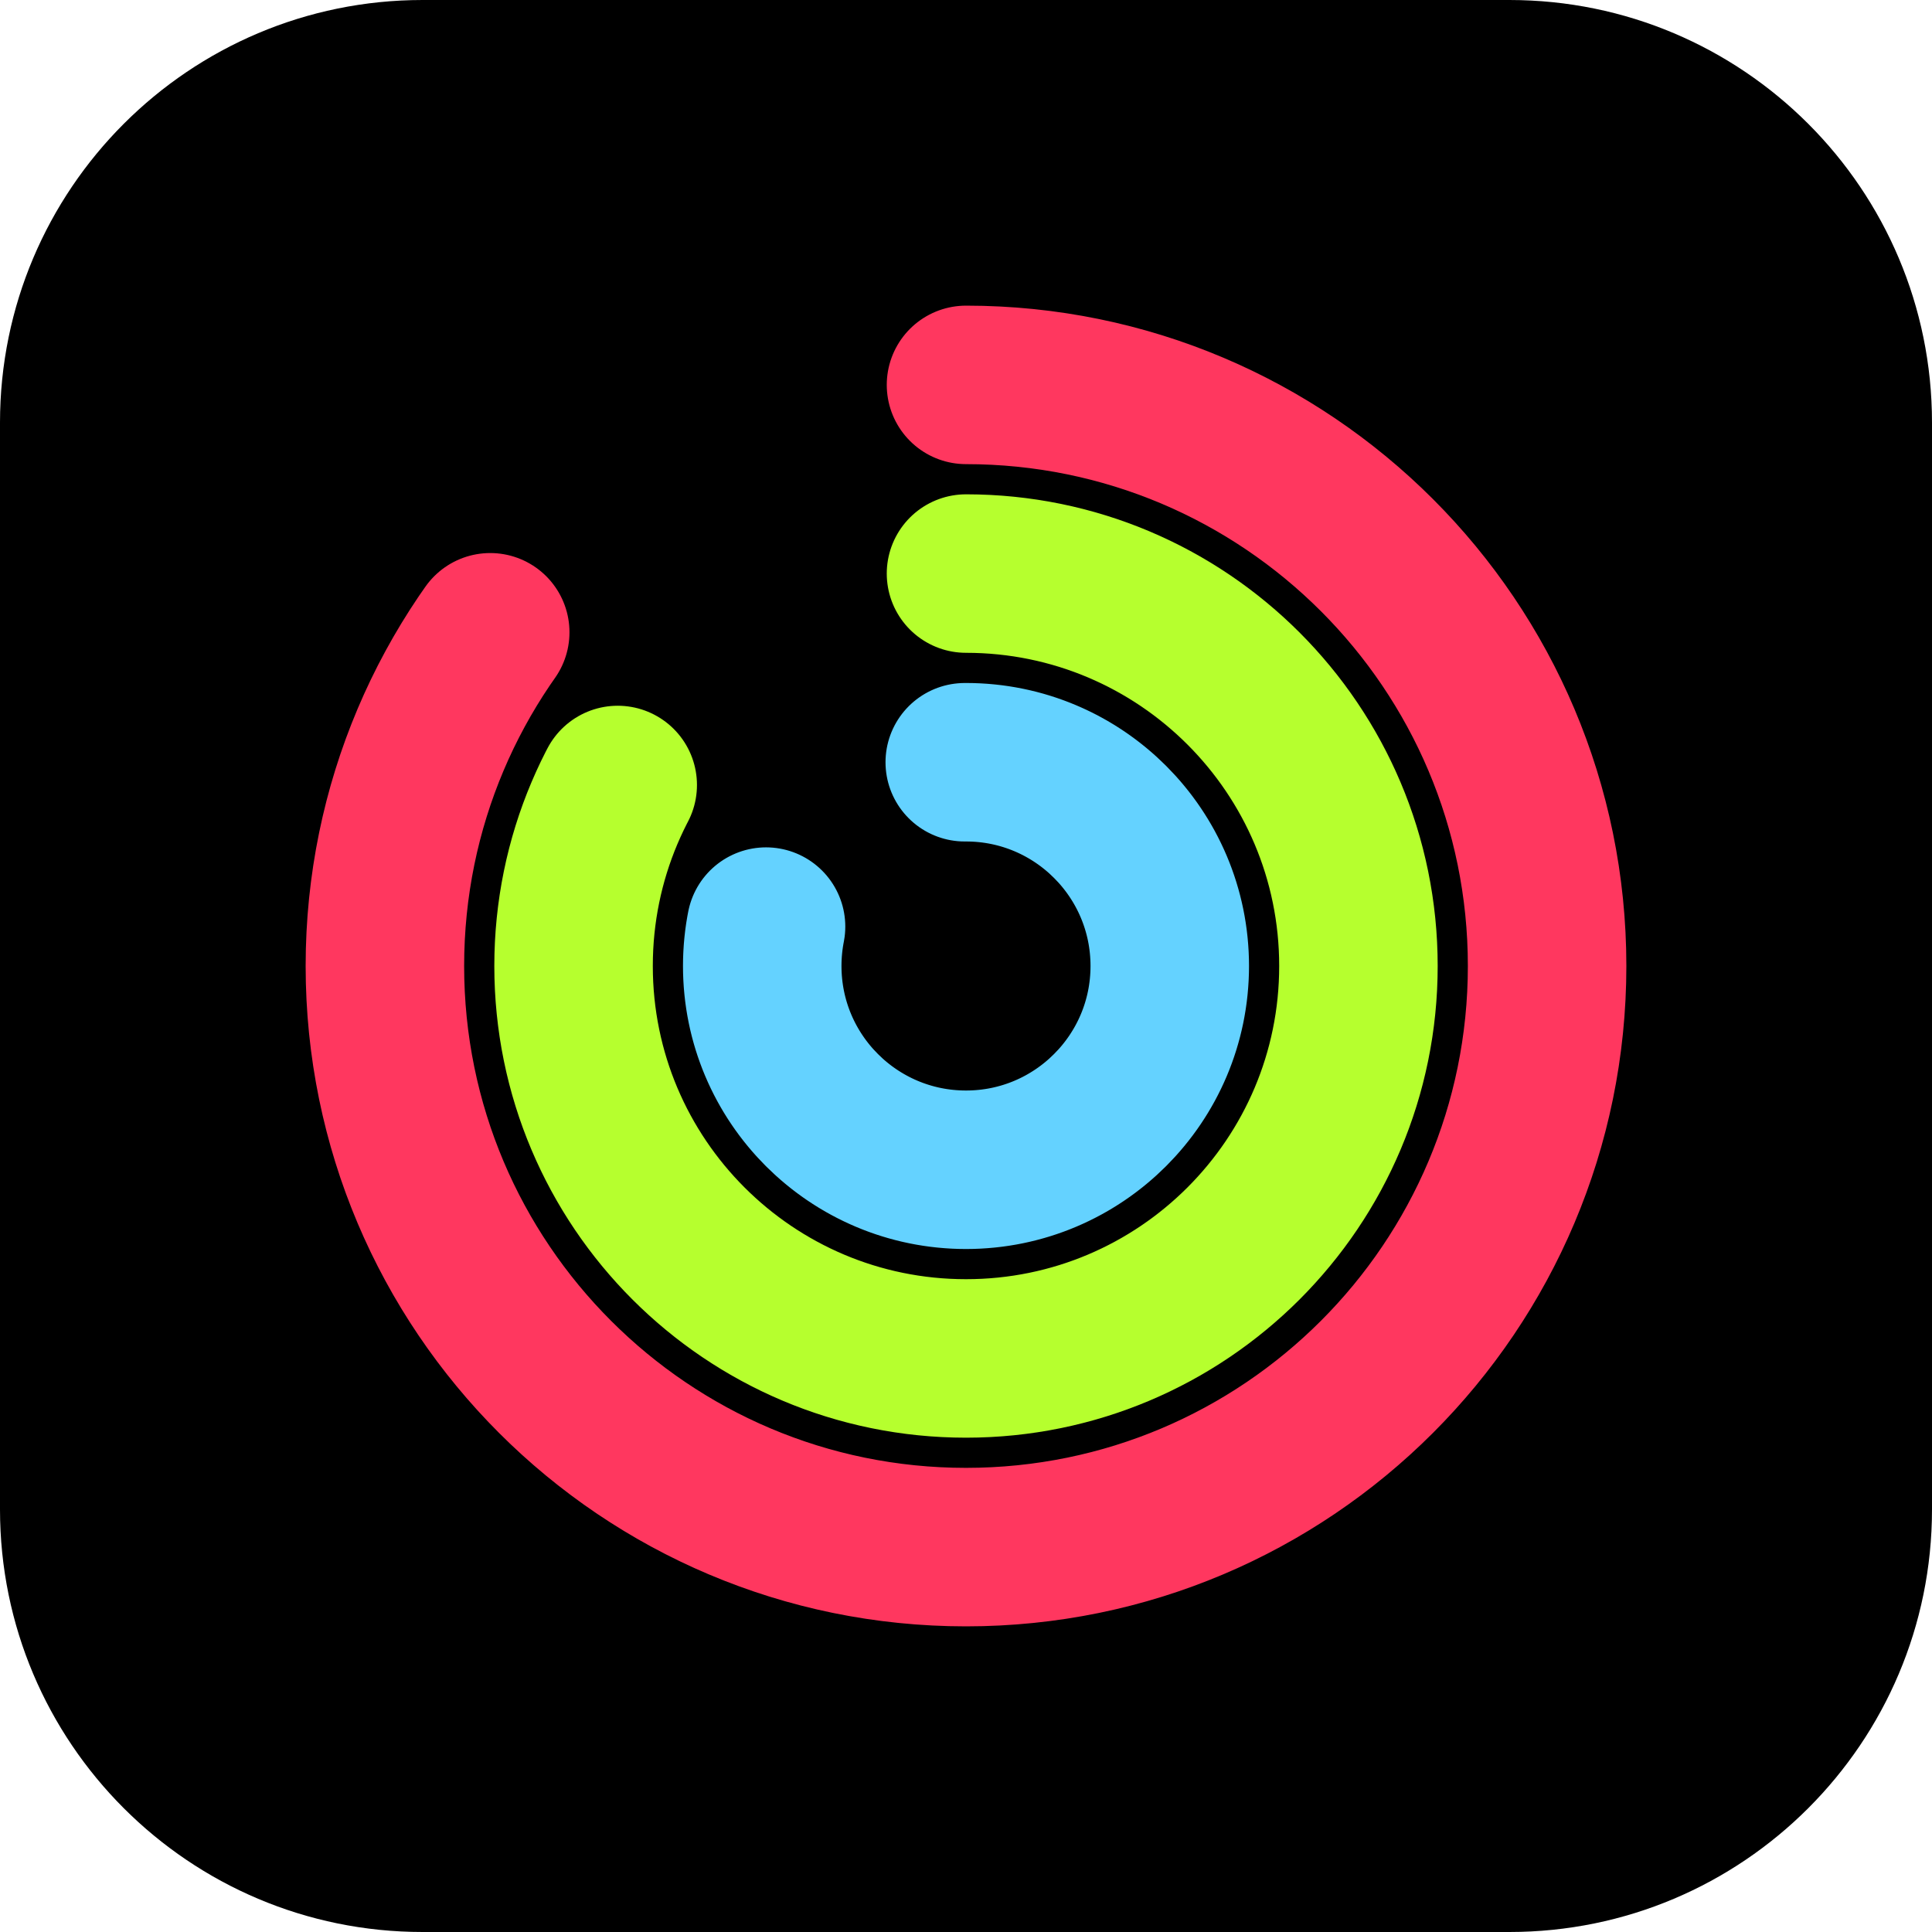
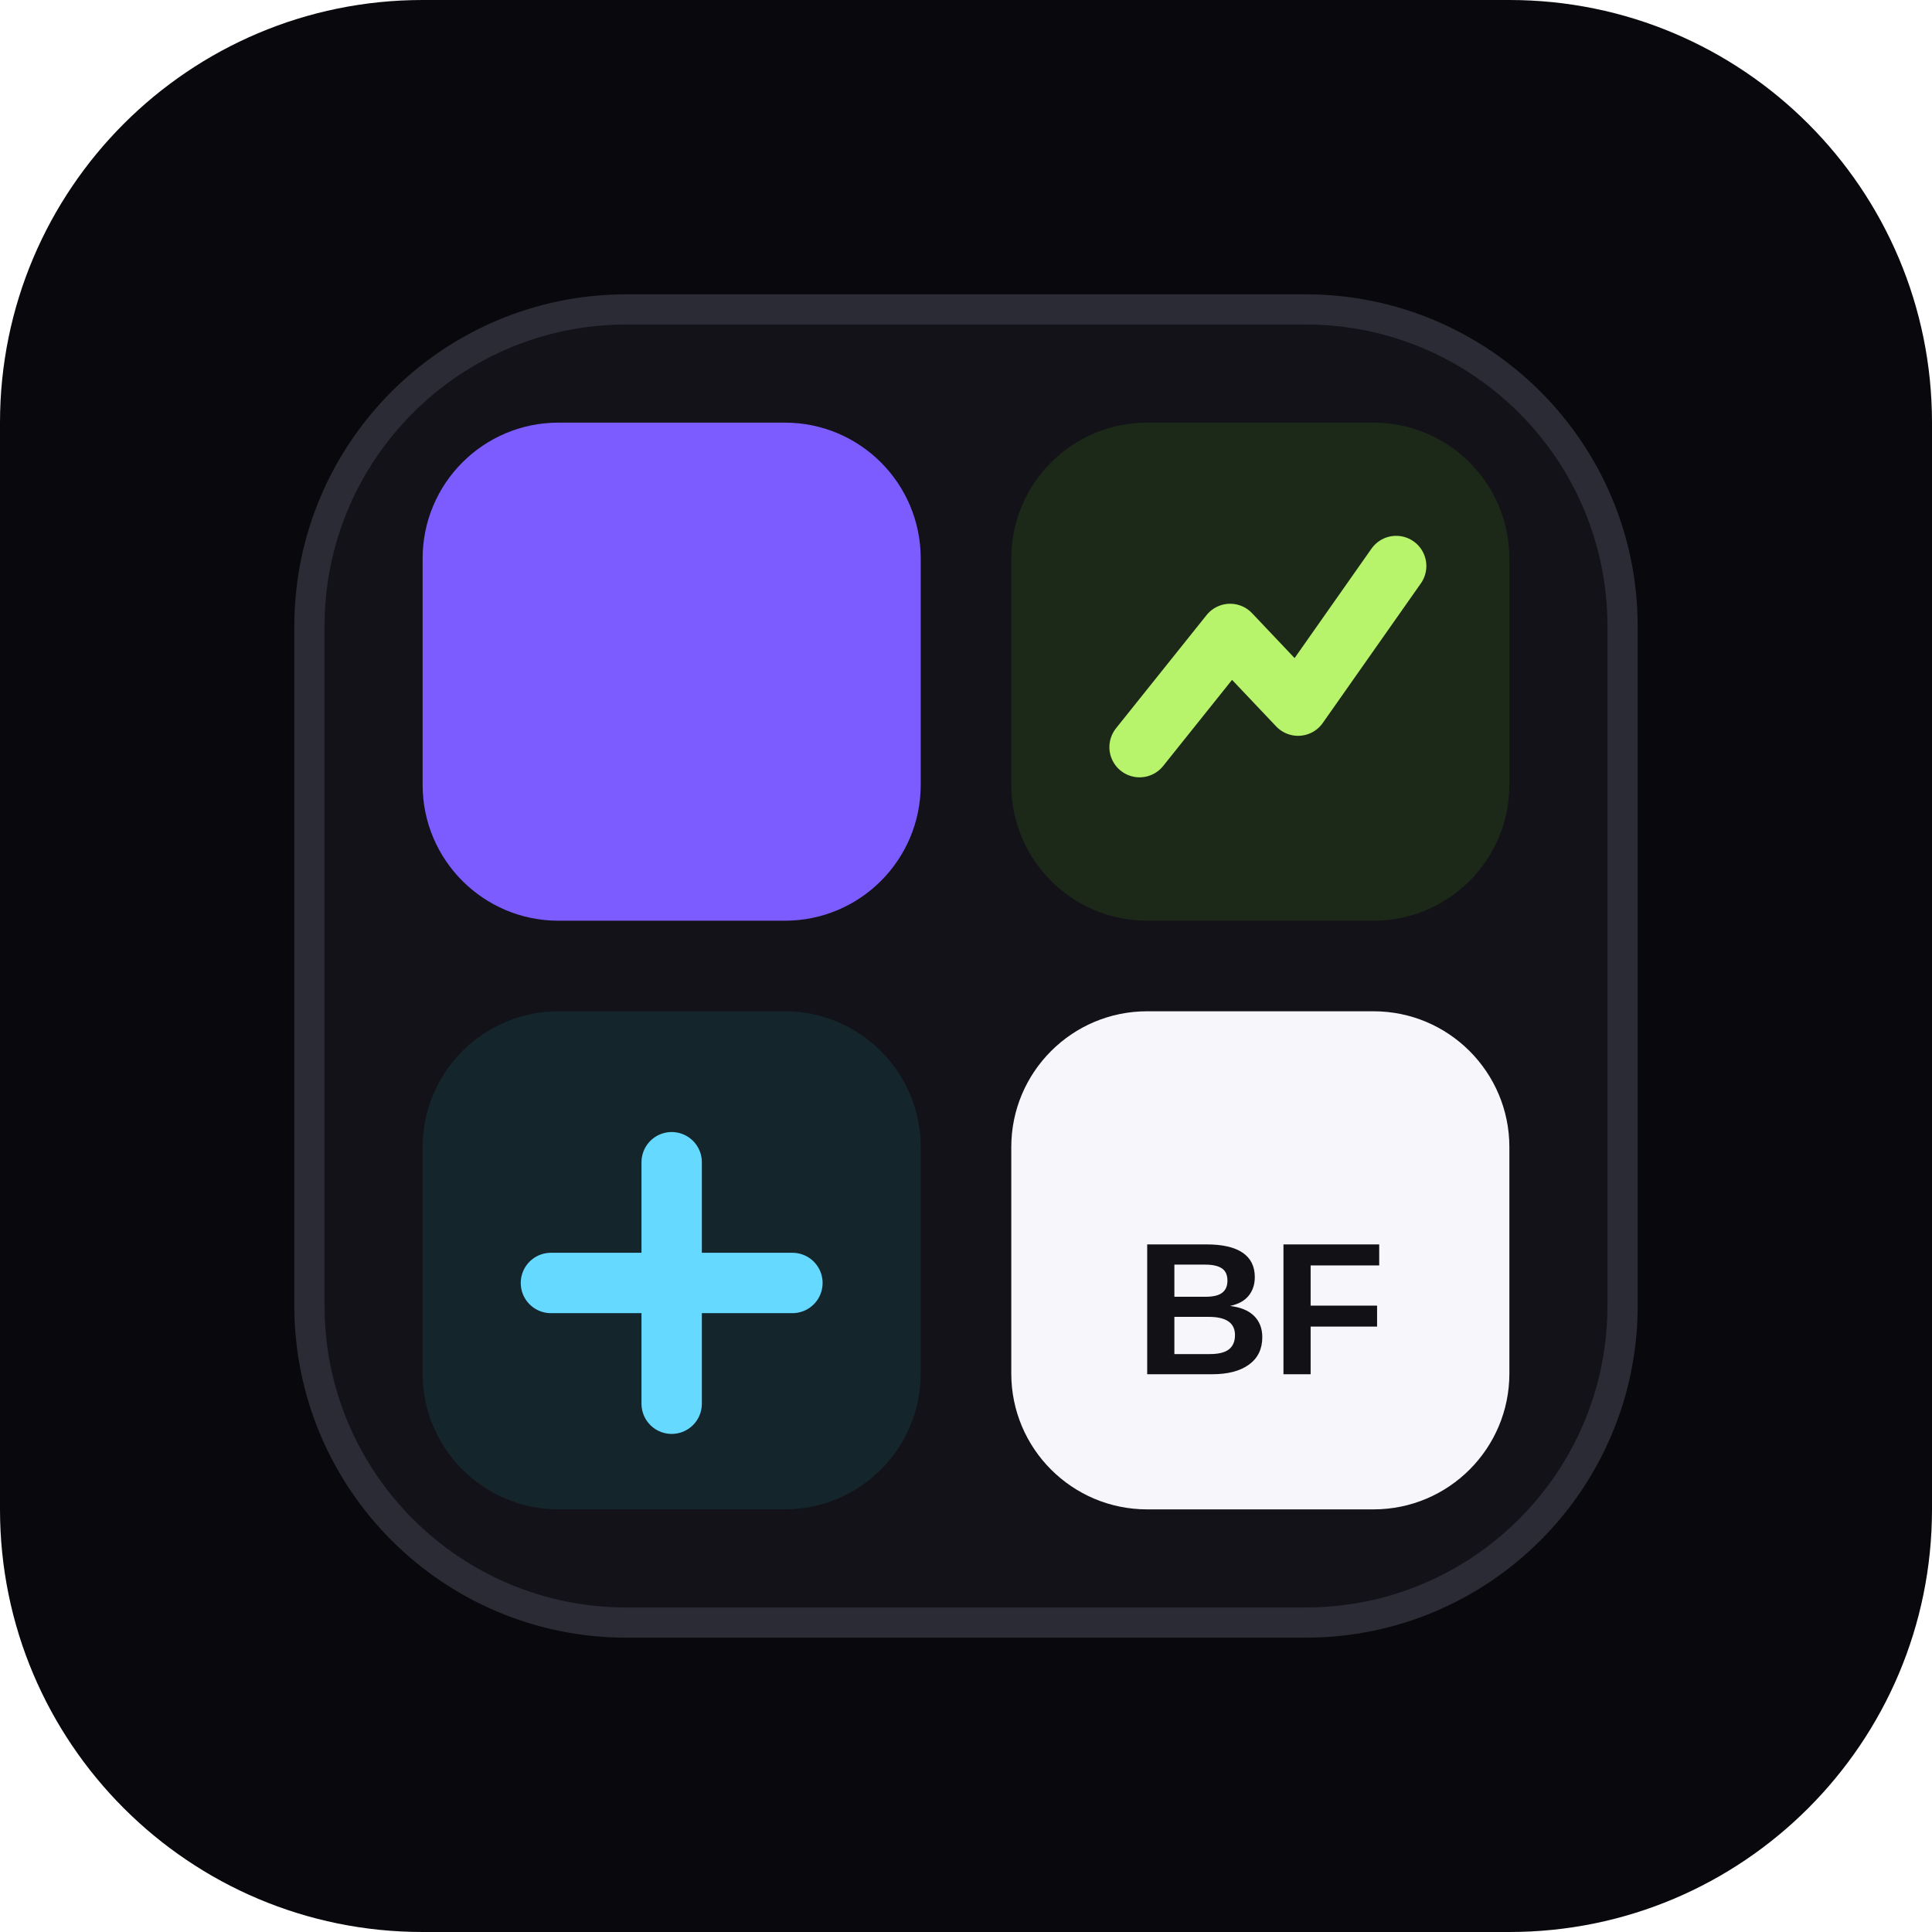
<svg xmlns="http://www.w3.org/2000/svg" viewBox="0 0 512 512">
-   <rect width="512" height="512" rx="112" fill="#000" />
-   <g fill="none" stroke-linecap="round" transform="rotate(-90 256 256)">
-     <circle cx="256" cy="256" r="154" stroke="#ff375f" stroke-width="42" stroke-dasharray="820 148" />
-     <circle cx="256" cy="256" r="104" stroke="#b6ff2e" stroke-width="42" stroke-dasharray="540 114" />
-     <circle cx="256" cy="256" r="54" stroke="#64d2ff" stroke-width="42" stroke-dasharray="265 74" />
-   </g>
+   <rect width="512" height="512" rx="112" fill="#09090d" />
+   <rect x="82" y="82" width="348" height="348" rx="84" fill="#121218" stroke="#2b2b36" stroke-width="8" />
+   <rect x="112" y="112" width="132" height="132" rx="36" fill="#7c5cff" />
+   <rect x="268" y="112" width="132" height="132" rx="36" fill="#1c2818" />
+   <path d="M302 198l24-30 18 19 26-37" fill="none" stroke="#b7f36b" stroke-width="16" stroke-linecap="round" stroke-linejoin="round" />
+   <rect x="112" y="268" width="132" height="132" rx="36" fill="#14252c" />
+   <path d="M146 340h64M178 308v64" stroke="#65d9ff" stroke-width="16" stroke-linecap="round" />
+   <rect x="268" y="268" width="132" height="132" rx="36" fill="#f7f6fb" />
+   <text x="334" y="350" fill="#111116" font-family="Arial, sans-serif" font-size="50" font-weight="900" text-anchor="middle" dominant-baseline="middle">BF</text>
</svg>
